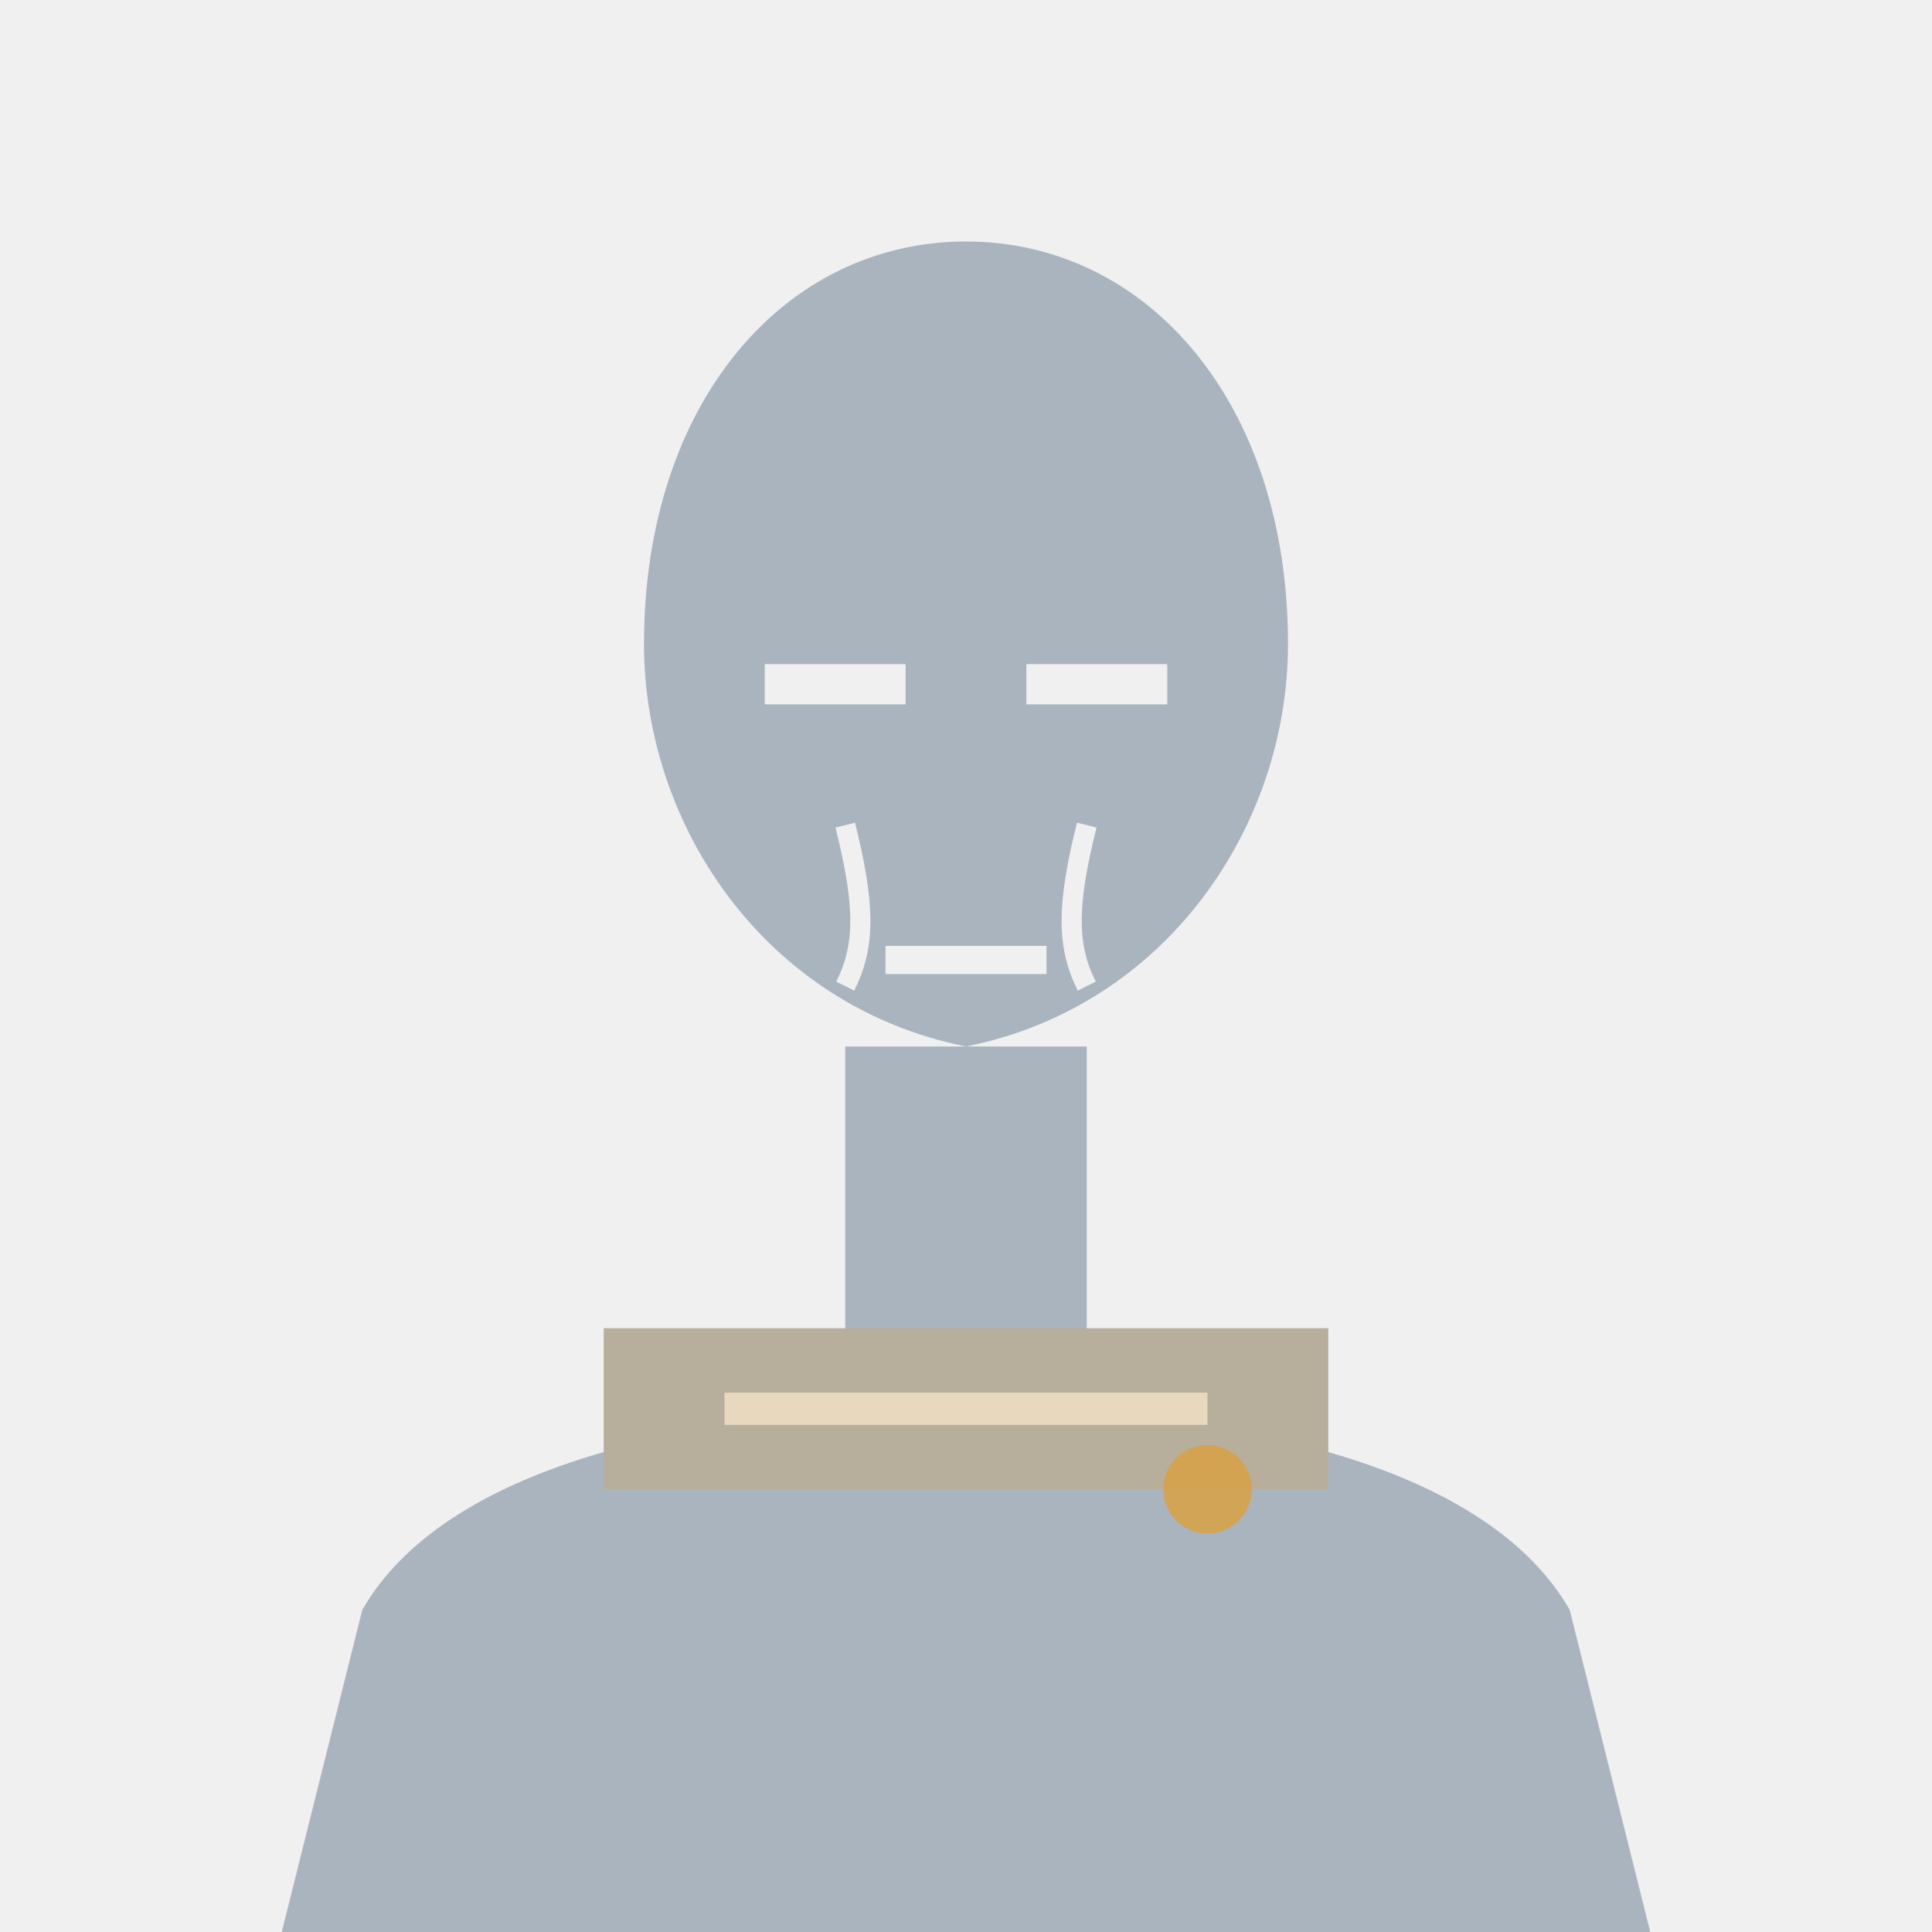
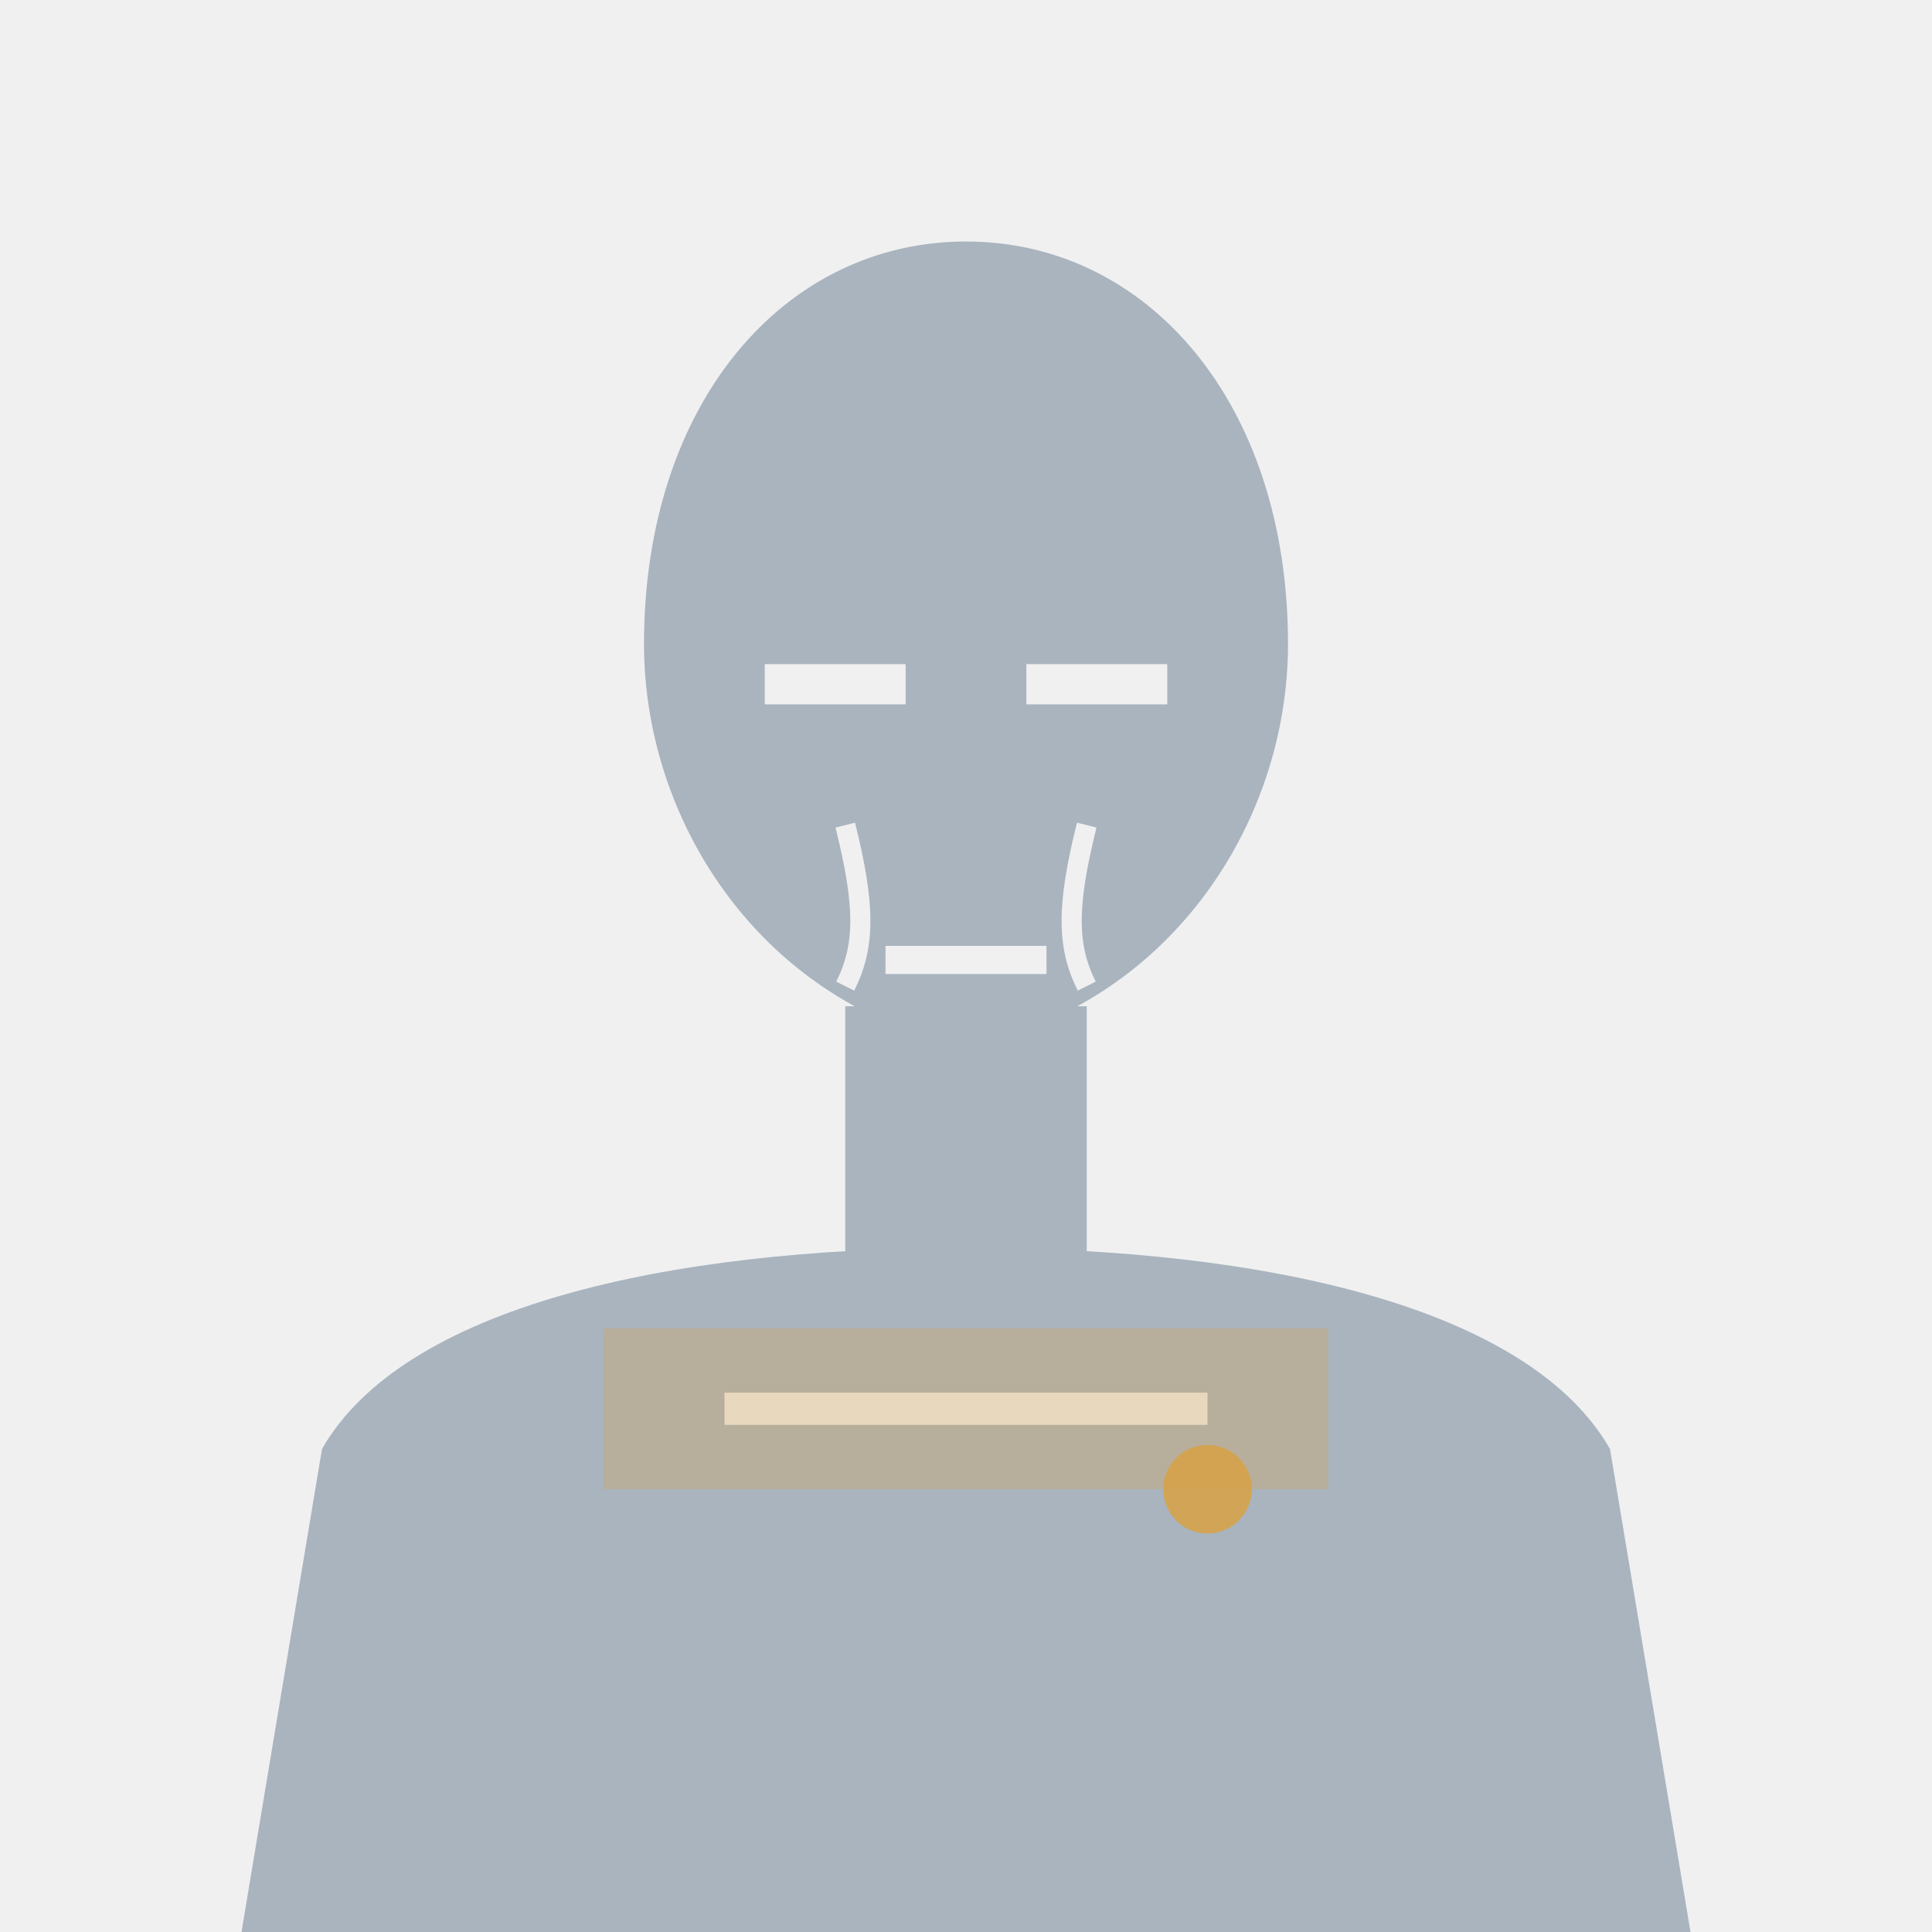
<svg xmlns="http://www.w3.org/2000/svg" width="96" height="96" viewBox="0 0 96 96">
  <defs>
    <mask id="m">
      <rect width="96" height="96" fill="#000" />
-       <path d="M14 96L18 80C22 73 34 70 48 70C62 70 74 73 78 80L82 96Z" fill="#fff" />
-       <path d="M42 52h12v20H42z" fill="#fff" />
+       <path d="M12 96L16 72C20 65 33 62 48 62C63 62 76 65 80 72L84 96Z" fill="#fff" />
+       <path d="M42 50h12v14H42z" fill="#fff" />
      <path d="M32 32c0-12 7-20 16-20s16 8 16 20c0 9-6 18-16 20-10-2-16-11-16-20z" fill="#fff" />
      <path d="M34 27c2-8 7-13 14-13s12 5 14 13c-4 2-9 2-14 2s-10 0-14-2z" fill="#fff" />
      <rect x="38" y="33" width="7" height="2" fill="#000" />
      <rect x="51" y="33" width="7" height="2" fill="#000" />
      <path d="M42 41c1 4 1 6 0 8M54 41c-1 4-1 6 0 8" stroke="#000" stroke-width="1" fill="none" />
      <rect x="44" y="47" width="8" height="1.4" fill="#000" />
      <path d="M30 66h36v8H30z" fill="#fff" />
      <path d="M36 70h24" stroke="#000" stroke-width="1.6" fill="none" />
    </mask>
  </defs>
  <rect width="96" height="96" fill="#A9B4BF" mask="url(#m)" />
  <path d="M30 66h36v8H30z" fill="#D6A24A" opacity=".3" />
  <circle cx="60" cy="74" r="2.2" fill="#D6A24A" opacity=".9" />
</svg>
